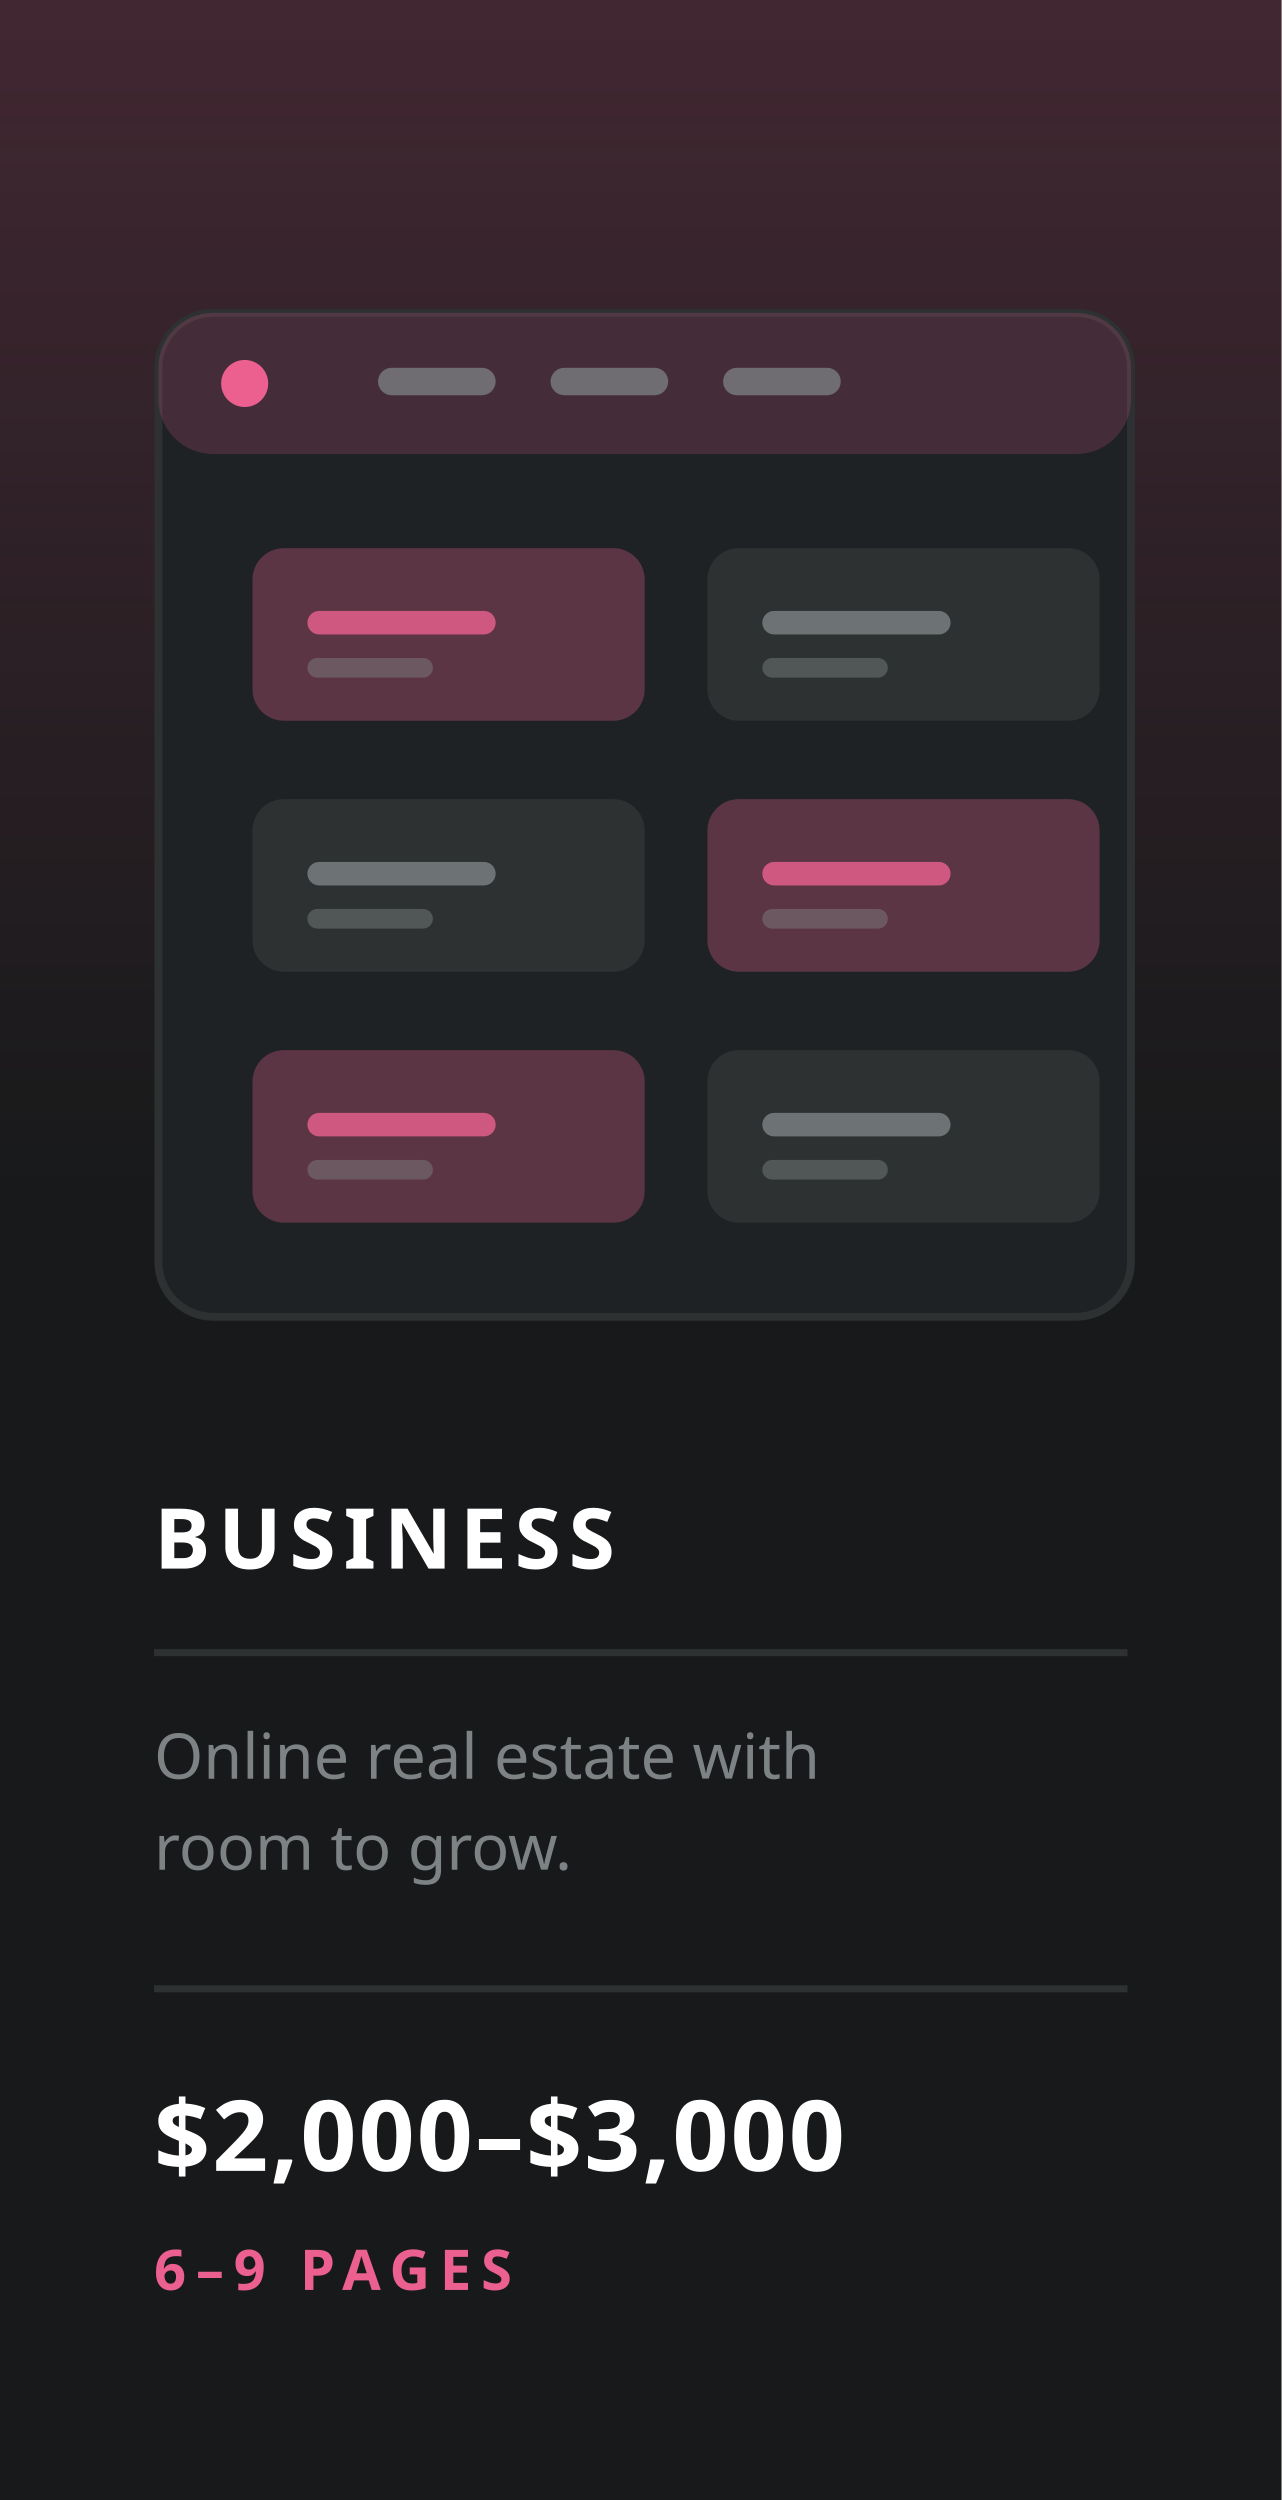
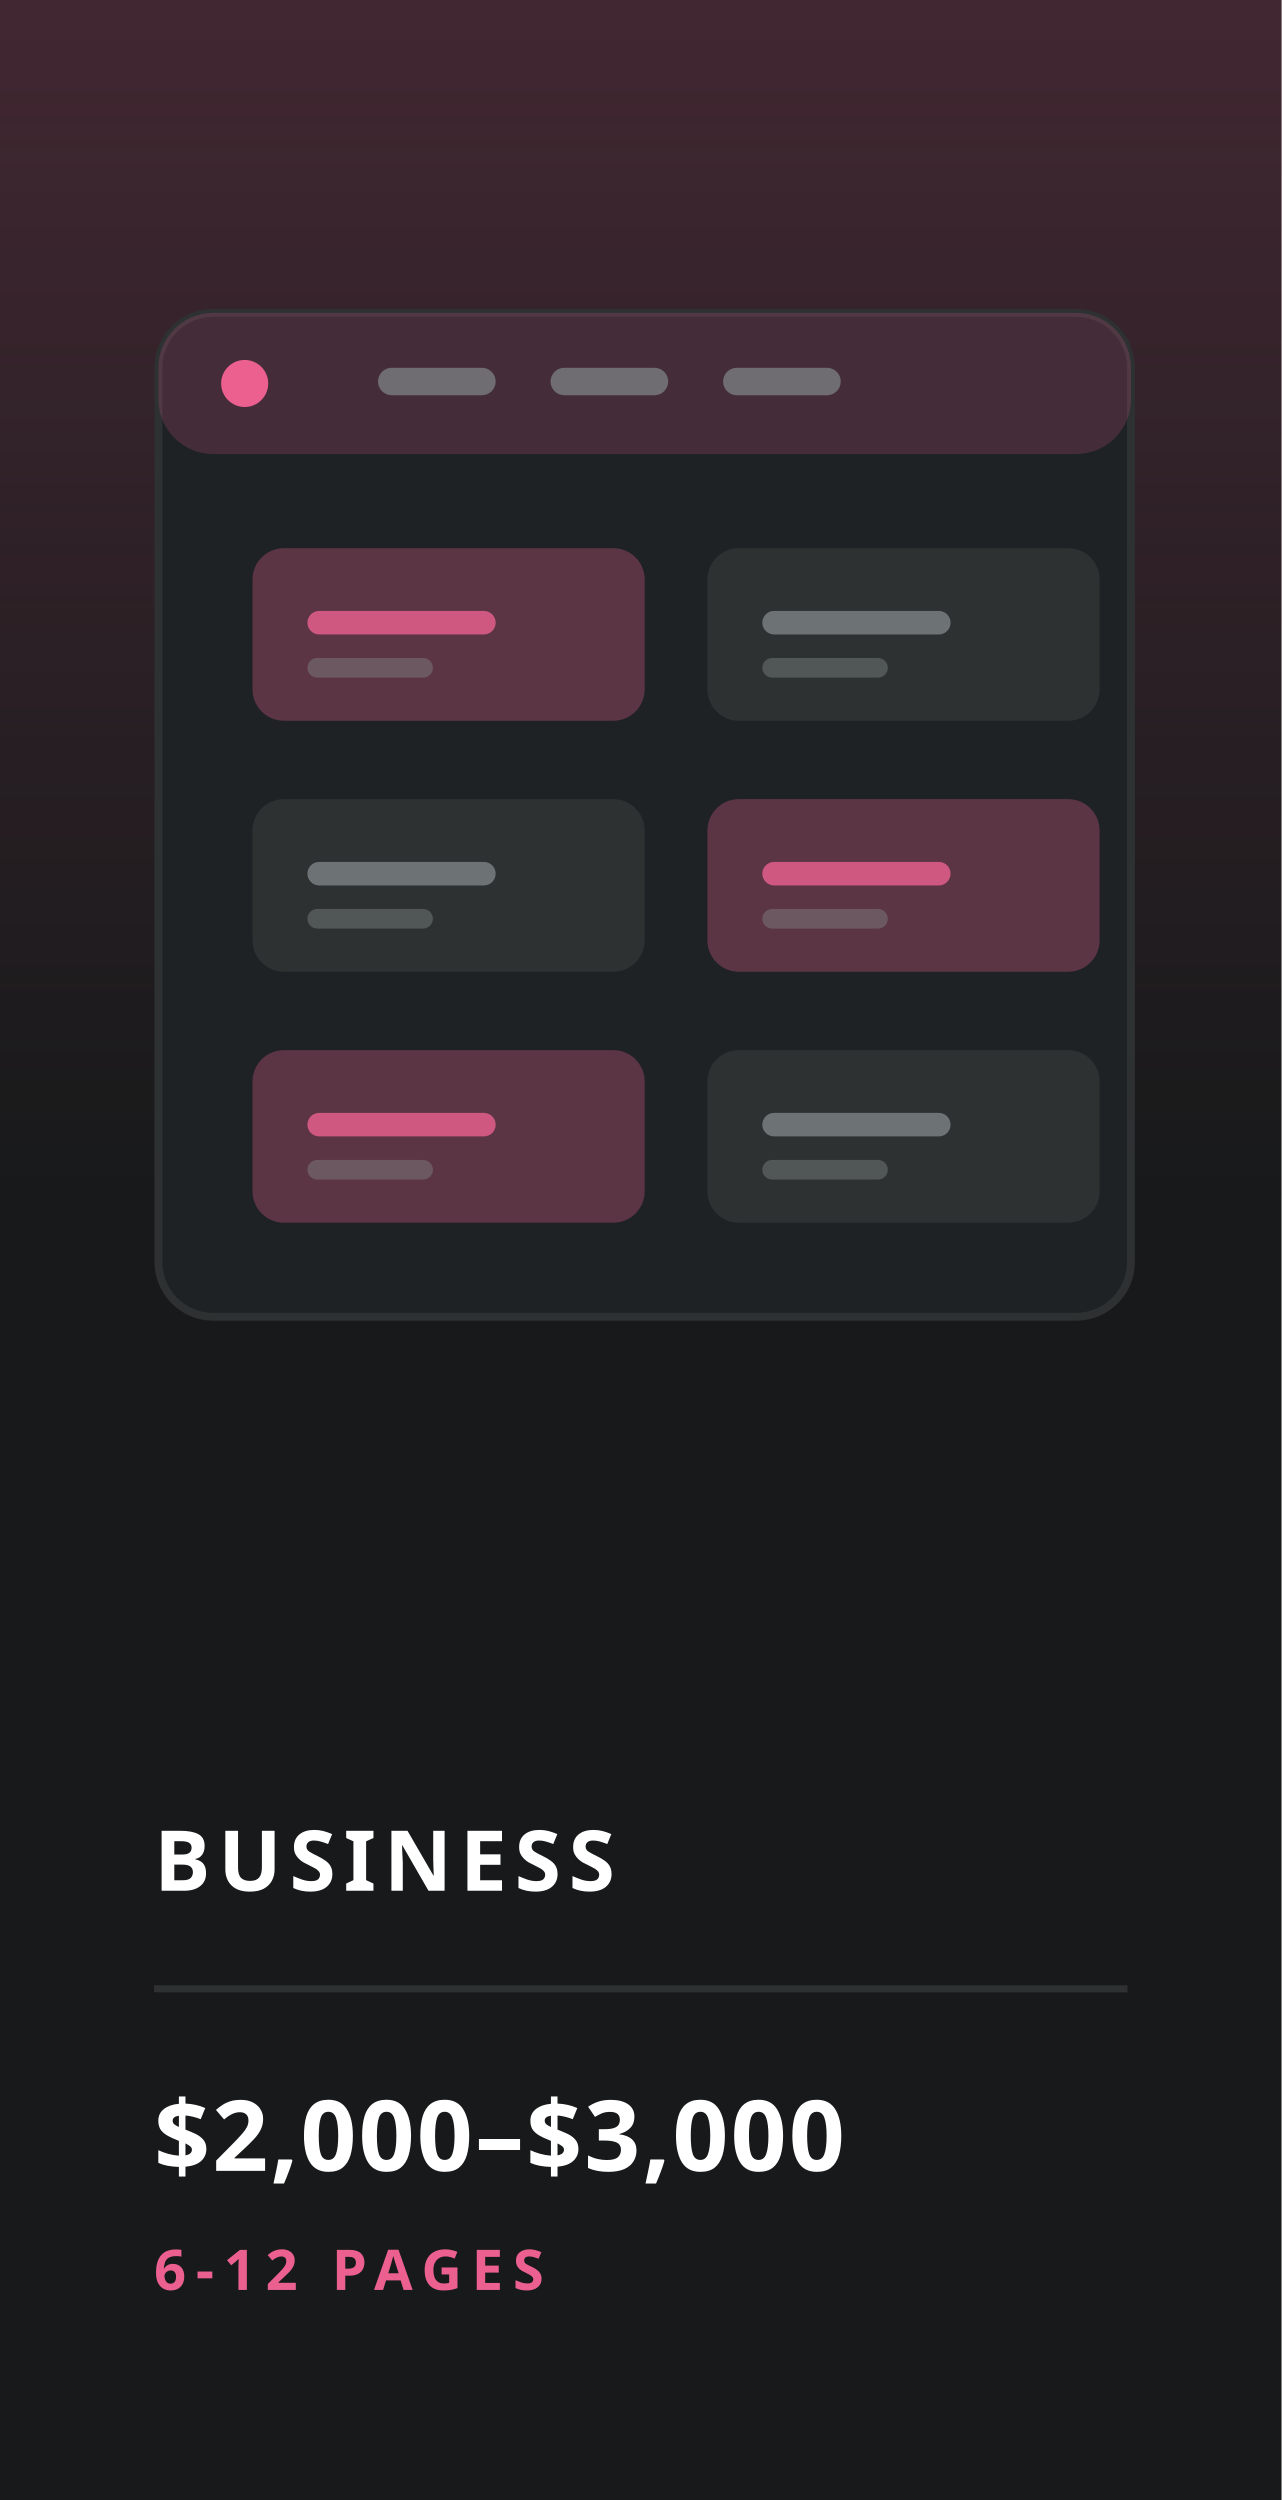
<svg xmlns="http://www.w3.org/2000/svg" viewBox="0 0 183 357" width="183" height="357" role="img" aria-label="Business package" font-family="Poppins, 'Century Gothic', Futura, 'Trebuchet MS', sans-serif" version="1.1" id="svg30">
  <defs id="defs2">
    <linearGradient id="glow" x1="0" y1="0" x2="0" y2="1">
      <stop offset="0%" stop-color="#ec6090" stop-opacity="0.20" id="stop1" />
      <stop offset="100%" stop-color="#ec6090" stop-opacity="0" id="stop2" />
    </linearGradient>
  </defs>
  <rect width="183" height="357" fill="#17191a" id="rect2" />
  <rect width="183" height="172" fill="url(#glow)" id="rect3" />
  <g transform="translate(91.5,113) scale(1.12) translate(-91.5,-113)" id="g26">
    <rect x="30" y="52" width="124" height="128" rx="7" fill="#1f2224" stroke="#2e3132" id="rect4" />
    <rect x="30" y="52" width="124" height="18" rx="7" fill="#ec6090" opacity="0.18" id="rect5" />
    <circle cx="41" cy="61" r="3" fill="#ec6090" id="circle5" />
    <rect x="58" y="59" width="15" height="3.5" rx="1.75" fill="#7d8385" opacity="0.75" id="rect6" />
    <rect x="80" y="59" width="15" height="3.5" rx="1.75" fill="#7d8385" opacity="0.75" id="rect7" />
    <rect x="102" y="59" width="15" height="3.5" rx="1.75" fill="#7d8385" opacity="0.75" id="rect8" />
    <rect x="42" y="82" width="50" height="22" rx="4" fill="#ec6090" opacity="0.30" id="rect9" />
    <rect x="49" y="90" width="24" height="3" rx="1.5" fill="#ec6090" opacity="0.8" id="rect10" />
    <rect x="49" y="96" width="16" height="2.5" rx="1.25" fill="#7d8385" opacity="0.45" id="rect11" />
    <rect x="100" y="82" width="50" height="22" rx="4" fill="#2e3132" opacity="1" id="rect12" />
    <rect x="107" y="90" width="24" height="3" rx="1.5" fill="#7d8385" opacity="0.8" id="rect13" />
    <rect x="107" y="96" width="16" height="2.5" rx="1.25" fill="#7d8385" opacity="0.45" id="rect14" />
    <rect x="42" y="114" width="50" height="22" rx="4" fill="#2e3132" opacity="1" id="rect15" />
    <rect x="49" y="122" width="24" height="3" rx="1.5" fill="#7d8385" opacity="0.8" id="rect16" />
    <rect x="49" y="128" width="16" height="2.5" rx="1.25" fill="#7d8385" opacity="0.45" id="rect17" />
    <rect x="100" y="114" width="50" height="22" rx="4" fill="#ec6090" opacity="0.30" id="rect18" />
    <rect x="107" y="122" width="24" height="3" rx="1.5" fill="#ec6090" opacity="0.8" id="rect19" />
    <rect x="107" y="128" width="16" height="2.5" rx="1.25" fill="#7d8385" opacity="0.45" id="rect20" />
    <rect x="42" y="146" width="50" height="22" rx="4" fill="#ec6090" opacity="0.30" id="rect21" />
    <rect x="49" y="154" width="24" height="3" rx="1.5" fill="#ec6090" opacity="0.8" id="rect22" />
    <rect x="49" y="160" width="16" height="2.5" rx="1.25" fill="#7d8385" opacity="0.45" id="rect23" />
    <rect x="100" y="146" width="50" height="22" rx="4" fill="#2e3132" opacity="1" id="rect24" />
    <rect x="107" y="154" width="24" height="3" rx="1.5" fill="#7d8385" opacity="0.8" id="rect25" />
    <rect x="107" y="160" width="16" height="2.5" rx="1.25" fill="#7d8385" opacity="0.45" id="rect26" />
  </g>
-   <text x="22" y="224" font-size="12" font-weight="700" fill="#ffffff" letter-spacing="1.1" id="text26">BUSINESS</text>
-   <path d="M22 236 h139" stroke="#2e3132" stroke-width="1" id="path26" />
-   <text x="22" y="254" font-size="9px" fill="#7d8385" id="text27">Online real estate with</text>
-   <text x="22" y="267" font-size="9px" fill="#7d8385" id="text28">room to grow.</text>
+   <text x="22" y="270" font-size="12px" font-weight="700" fill="#ffffff" letter-spacing="1.1" id="text26">BUSINESS</text>
+   <path d="M 22,236 H 161" stroke="#2e3132" stroke-width="1" id="path26" style="display:none" />
+   <text x="22" y="254" font-size="9px" fill="#7d8385" id="text27" style="display:none">Online real estate with</text>
+   <text x="22" y="267" font-size="9px" fill="#7d8385" id="text28" style="display:none">room to grow.</text>
  <path d="M22 284 h139" stroke="#2e3132" stroke-width="1" id="path28" />
  <text x="22" y="310" font-size="14" font-weight="700" fill="#ffffff" letter-spacing="0.3" id="text29">$2,000–$3,000</text>
-   <text x="22" y="327" font-size="8" font-weight="600" fill="#ec6090" letter-spacing="1.4" id="text30">6–9 PAGES</text>
+   <text x="22" y="327" font-size="8px" font-weight="600" fill="#ec6090" letter-spacing="1.4" id="text30">6-12 PAGES</text>
</svg>
